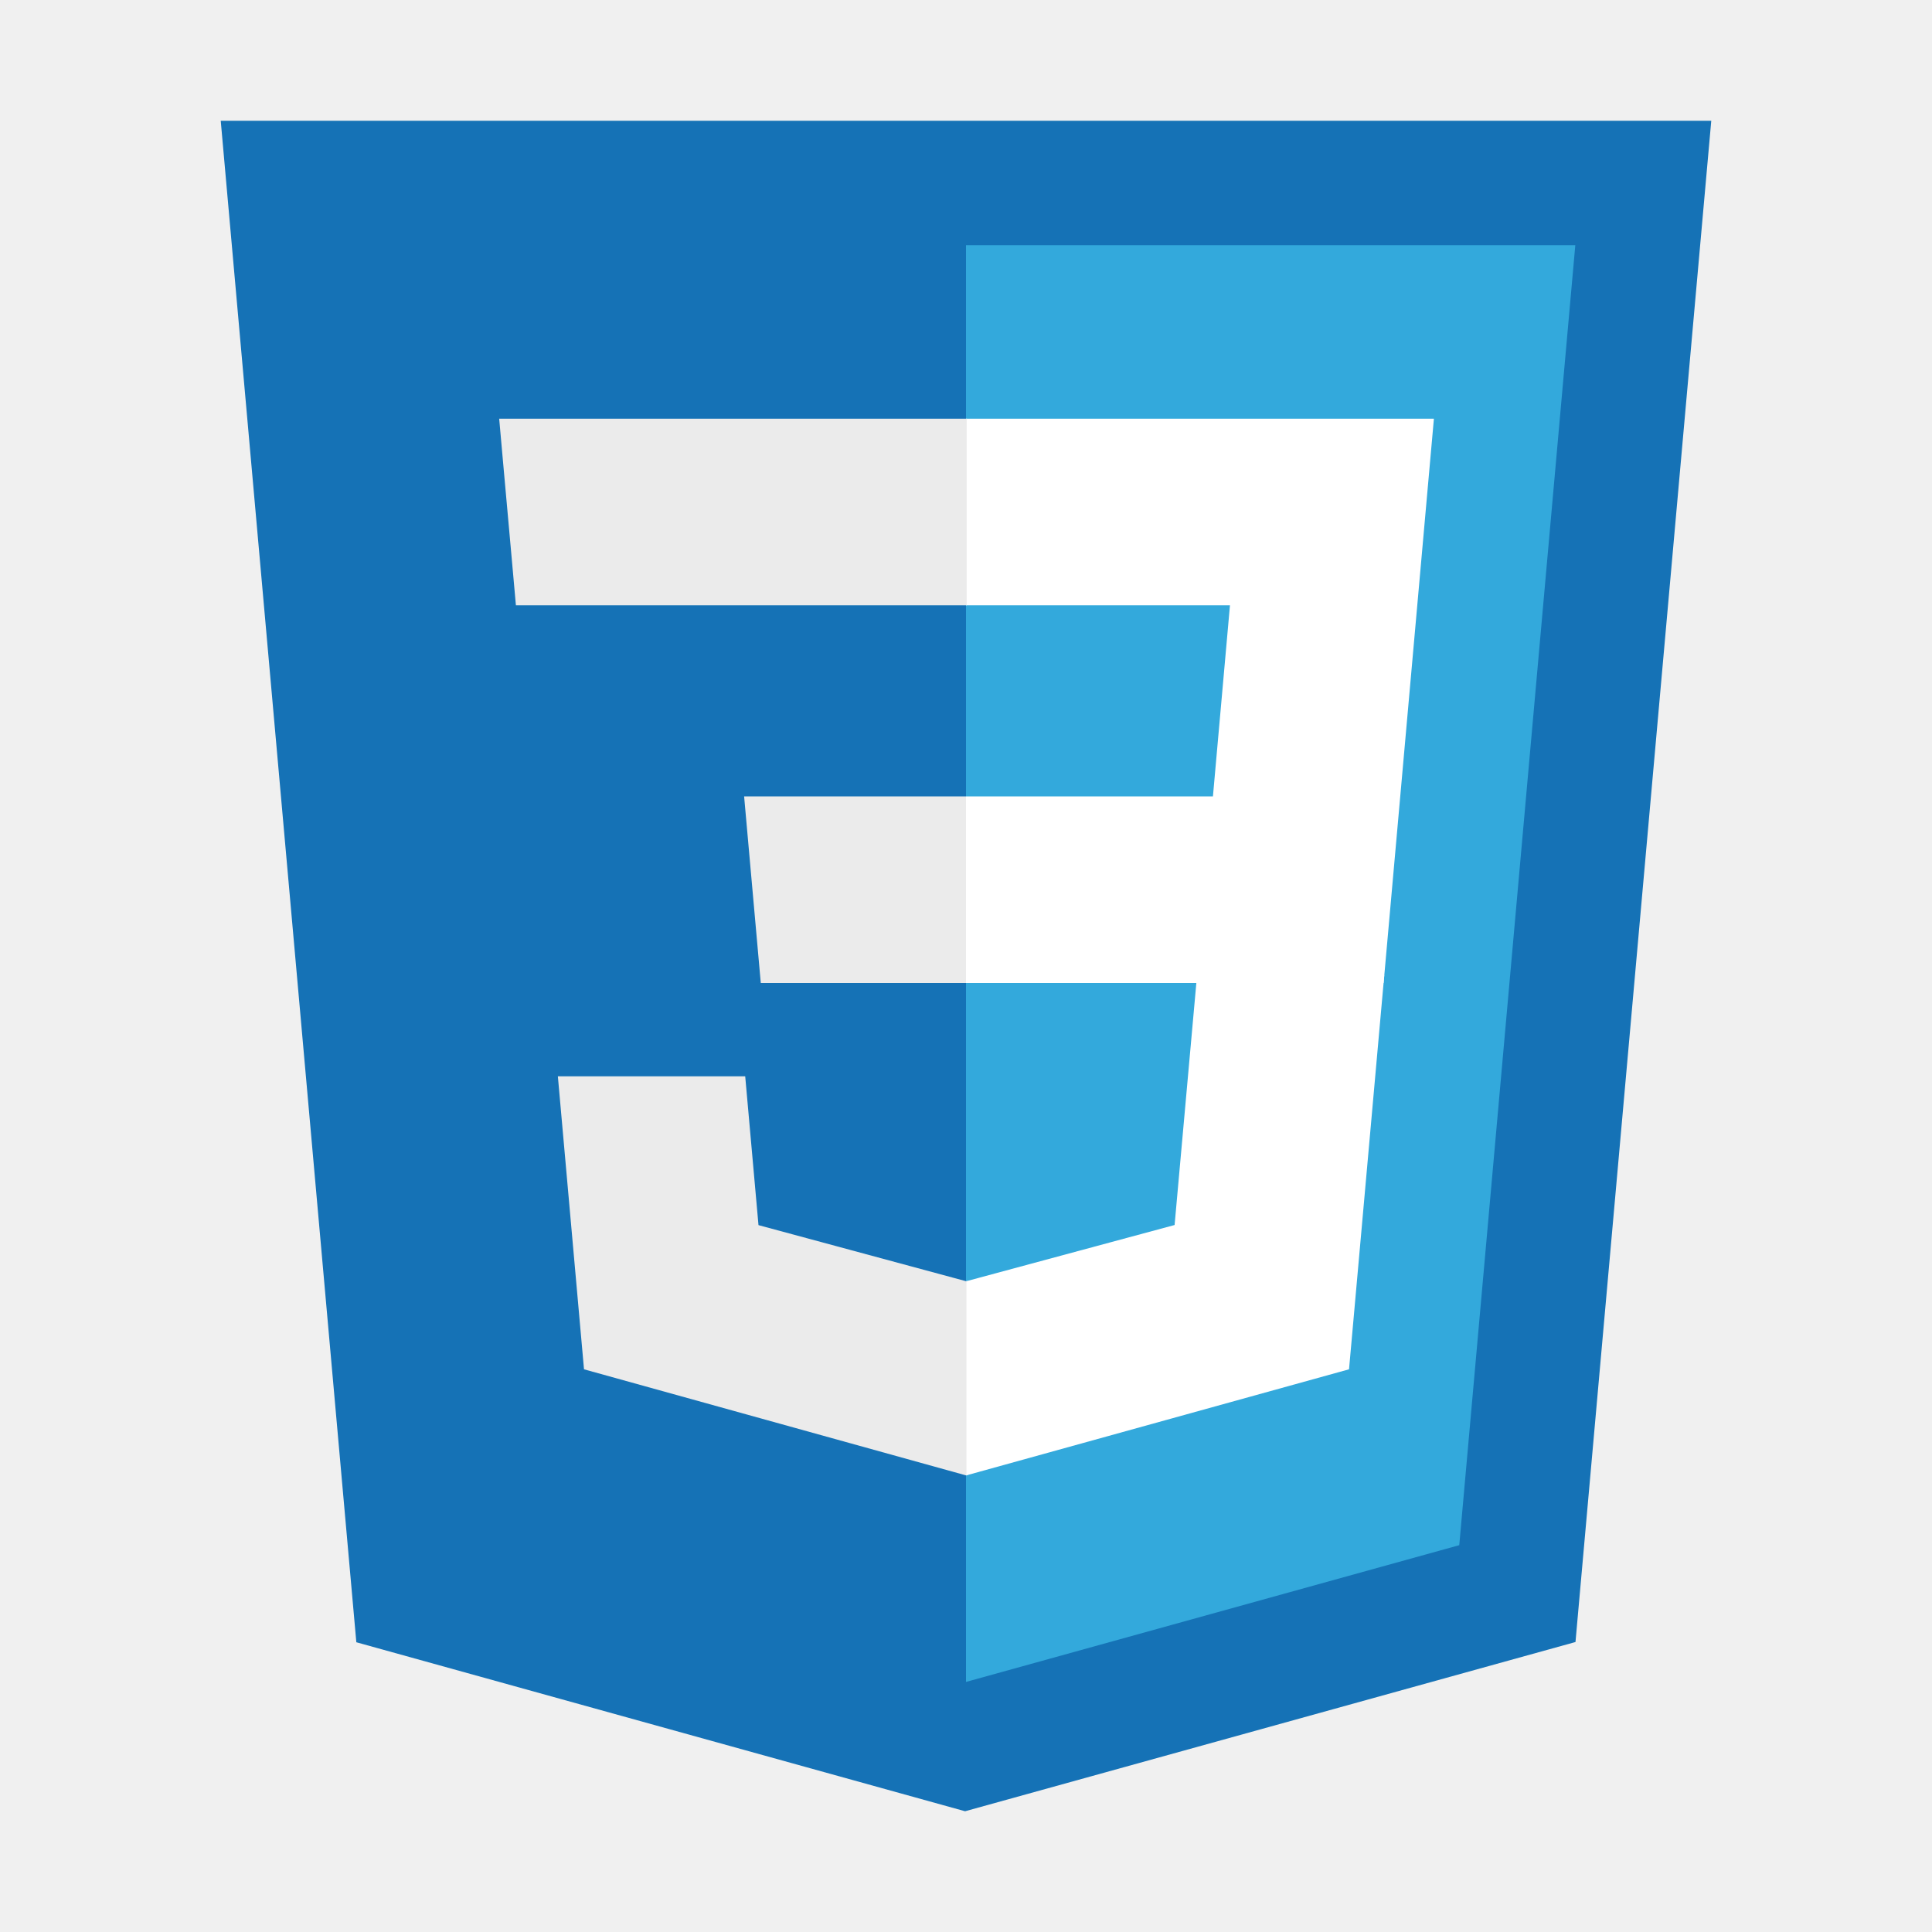
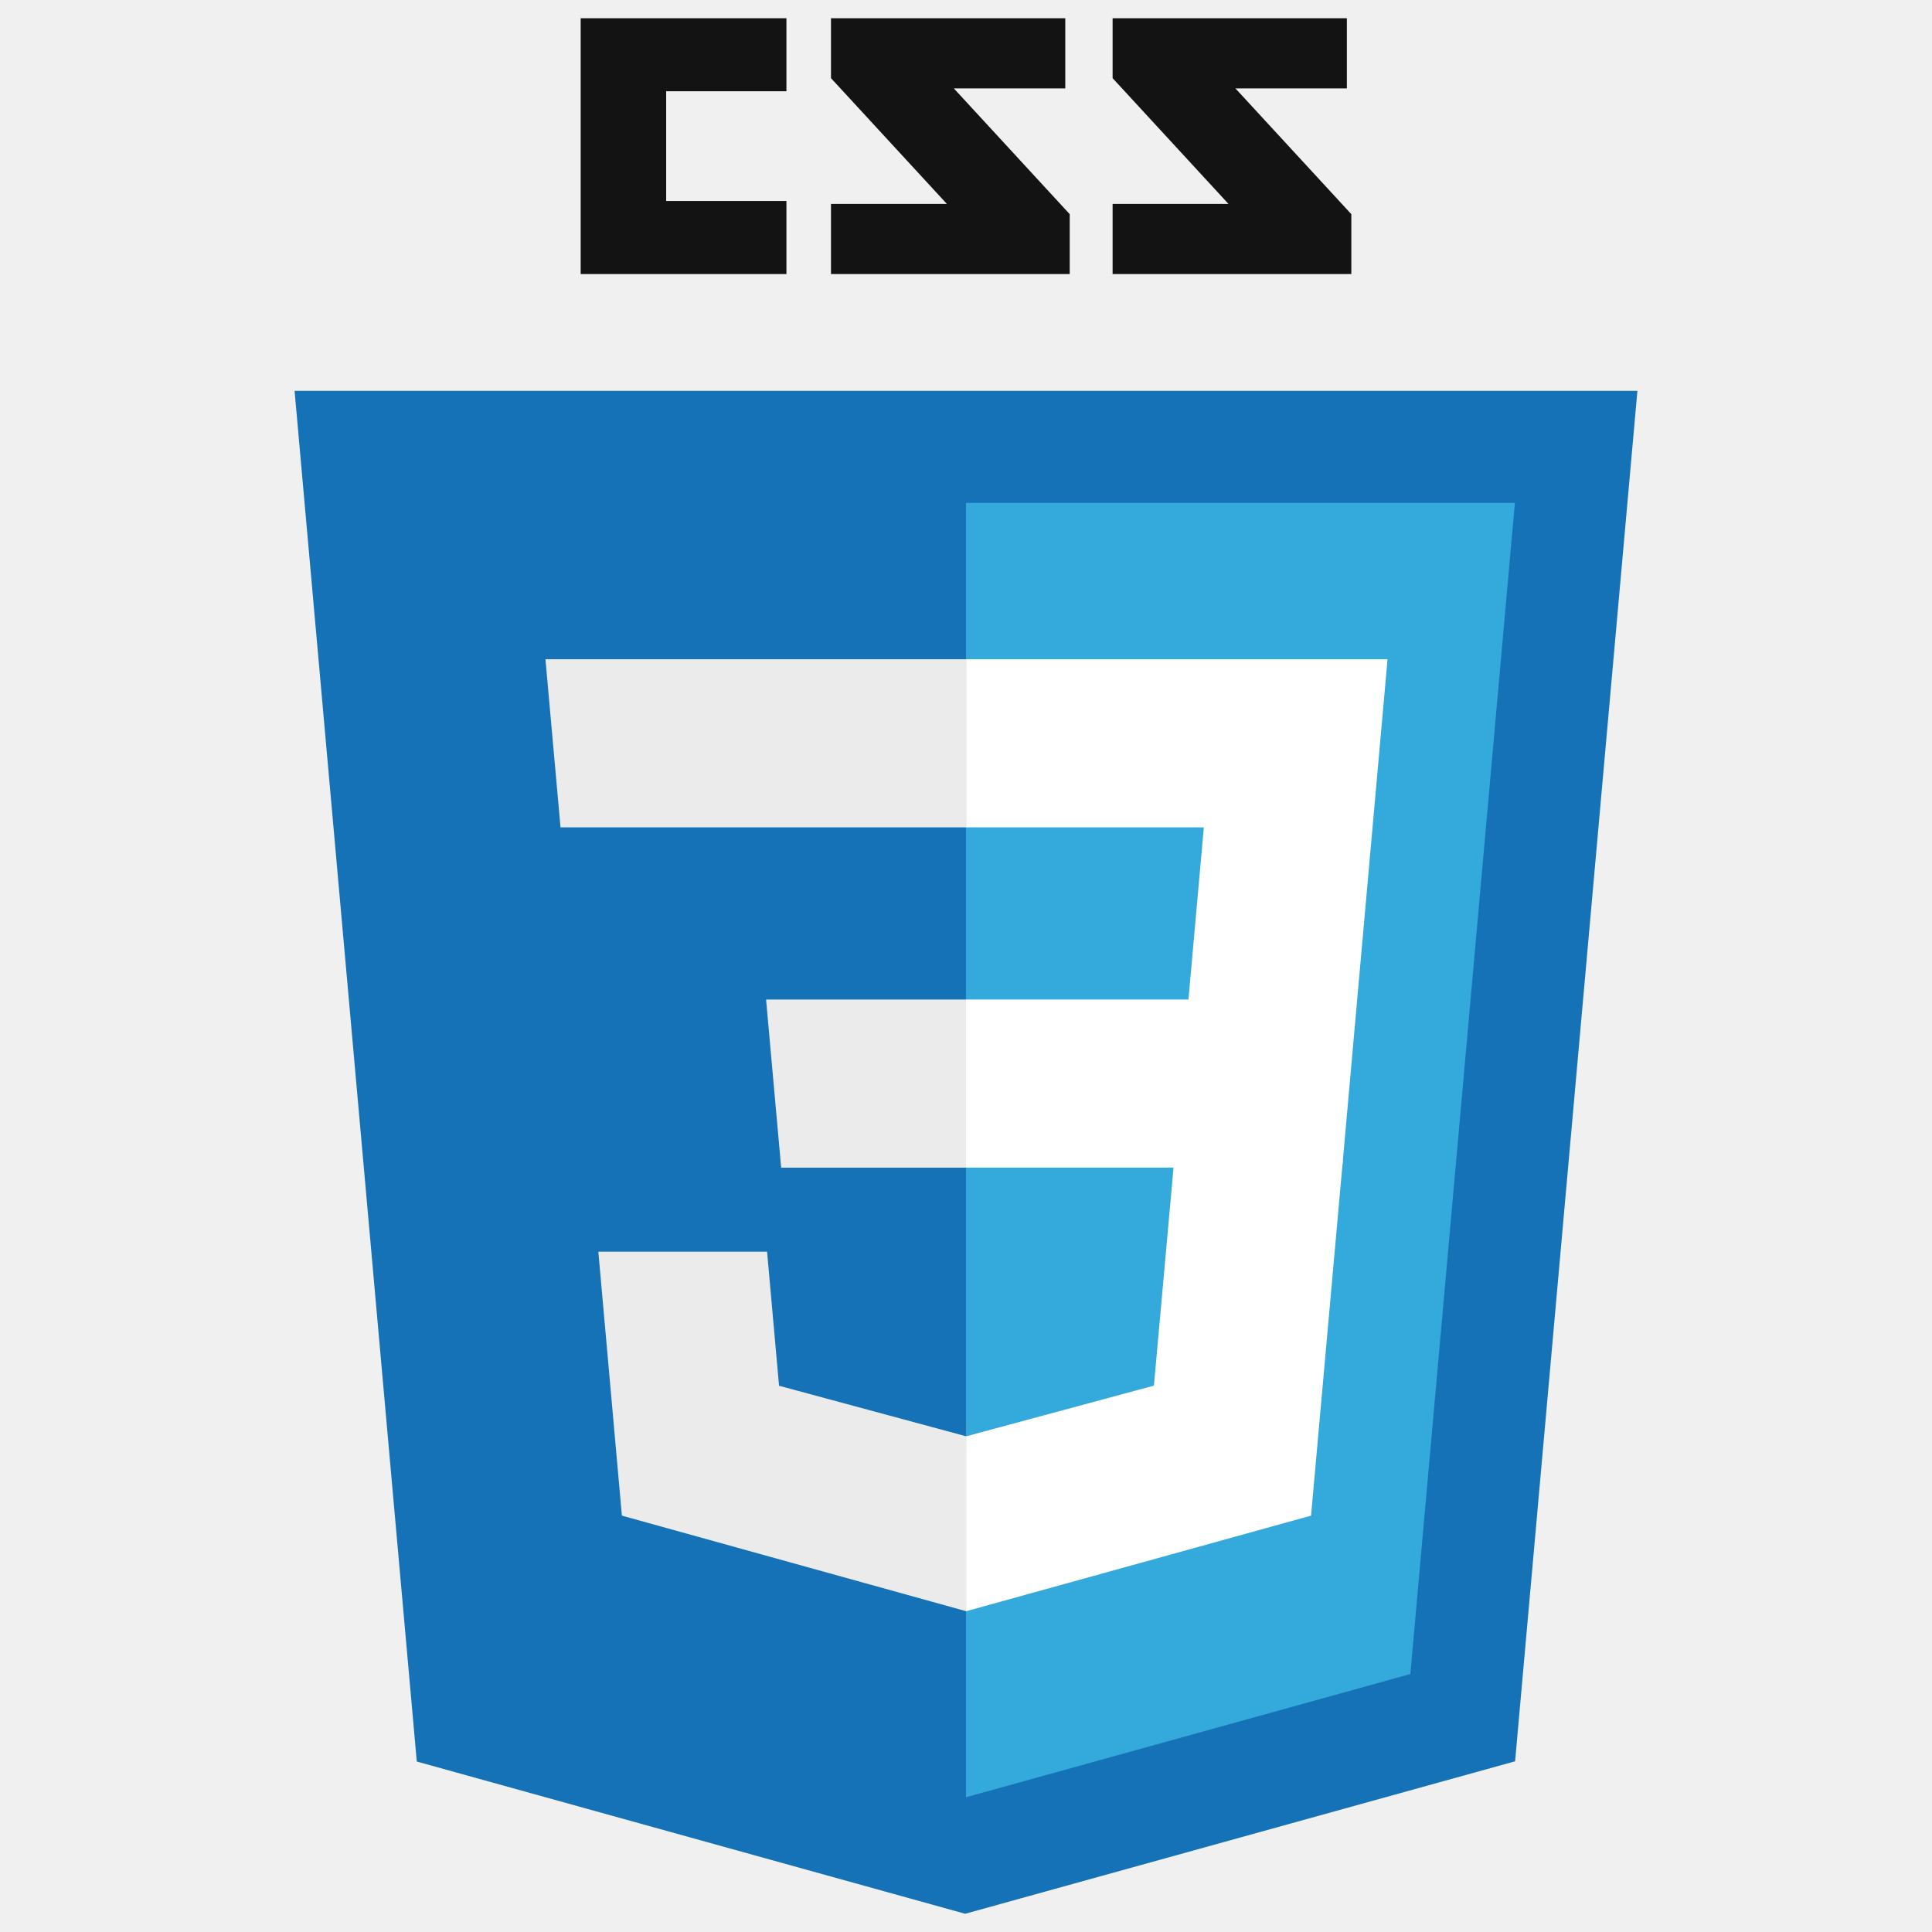
- <svg xmlns="http://www.w3.org/2000/svg" viewBox="0 0 32 32">
-   <polygon points="5.902 27.201 3.656 2 28.344 2 26.095 27.197 15.985 30 5.902 27.201" style="fill:#1572b6" />
-   <polygon points="16 27.858 24.17 25.593 26.092 4.061 16 4.061 16 27.858" style="fill:#33a9dc" />
-   <polygon points="16 13.191 20.09 13.191 20.372 10.026 16 10.026 16 6.935 16.011 6.935 23.75 6.935 23.676 7.764 22.917 16.282 16 16.282 16 13.191" style="fill:#fff" />
-   <polygon points="16.019 21.218 16.005 21.222 12.563 20.292 12.343 17.827 10.67 17.827 9.24 17.827 9.673 22.68 16.004 24.438 16.019 24.434 16.019 21.218" style="fill:#ebebeb" />
-   <polygon points="19.827 16.151 19.455 20.29 16.008 21.22 16.008 24.436 22.344 22.68 22.391 22.158 22.928 16.151 19.827 16.151" style="fill:#fff" />
-   <polygon points="16.011 6.935 16.011 8.855 16.011 10.018 16.011 10.026 8.555 10.026 8.555 10.026 8.545 10.026 8.483 9.331 8.342 7.764 8.268 6.935 16.011 6.935" style="fill:#ebebeb" />
-   <polygon points="16 13.191 16 15.111 16 16.274 16 16.282 12.611 16.282 12.611 16.282 12.601 16.282 12.539 15.587 12.399 14.02 12.325 13.191 16 13.191" style="fill:#ebebeb" />
+ <svg xmlns="http://www.w3.org/2000/svg" viewBox="0 0 128 128">
+   <path fill="#131313" d="M89.234 5.856h-7.384l7.679 8.333v3.967h-15.816v-4.645h7.678l-7.678-8.333v-3.971h15.521v4.649zm-18.657 0h-7.384l7.679 8.333v3.967h-15.817v-4.645h7.679l-7.679-8.333v-3.971h15.522v4.649zm-18.474.19h-7.968v7.271h7.968v4.839h-13.632v-16.949h13.632v4.839z" />
+   <path fill="#1572B6" d="M27.613 116.706l-8.097-90.813h88.967l-8.104 90.798-36.434 10.102-36.332-10.087z" />
+   <path fill="#33A9DC" d="M64.001 119.072l29.439-8.162 6.926-77.591h-36.365v85.753z" />
+   <path fill="#fff" d="M64 66.22h14.738l1.019-11.405h-15.757v-11.138h27.929l-.267 2.988-2.737 30.692h-24.925v-11.137z" />
+   <path fill="#EBEBEB" d="M64.067 95.146l-.049.014-12.404-3.35-.794-8.883h-11.179l1.561 17.488 22.814 6.333.052-.015v-11.587z" />
+   <path fill="#fff" d="M77.792 76.886l-1.342 14.916-12.422 3.353v11.588l22.833-6.328.168-1.882 1.938-21.647h-11.175z" />
+   <path fill="#EBEBEB" d="M64.039 43.677v11.137h-26.903l-.224-2.503-.507-5.646-.267-2.988h27.901zM64 66.221v11.138h-12.247l-.223-2.503-.508-5.647-.267-2.988h13.245z" />
</svg>
